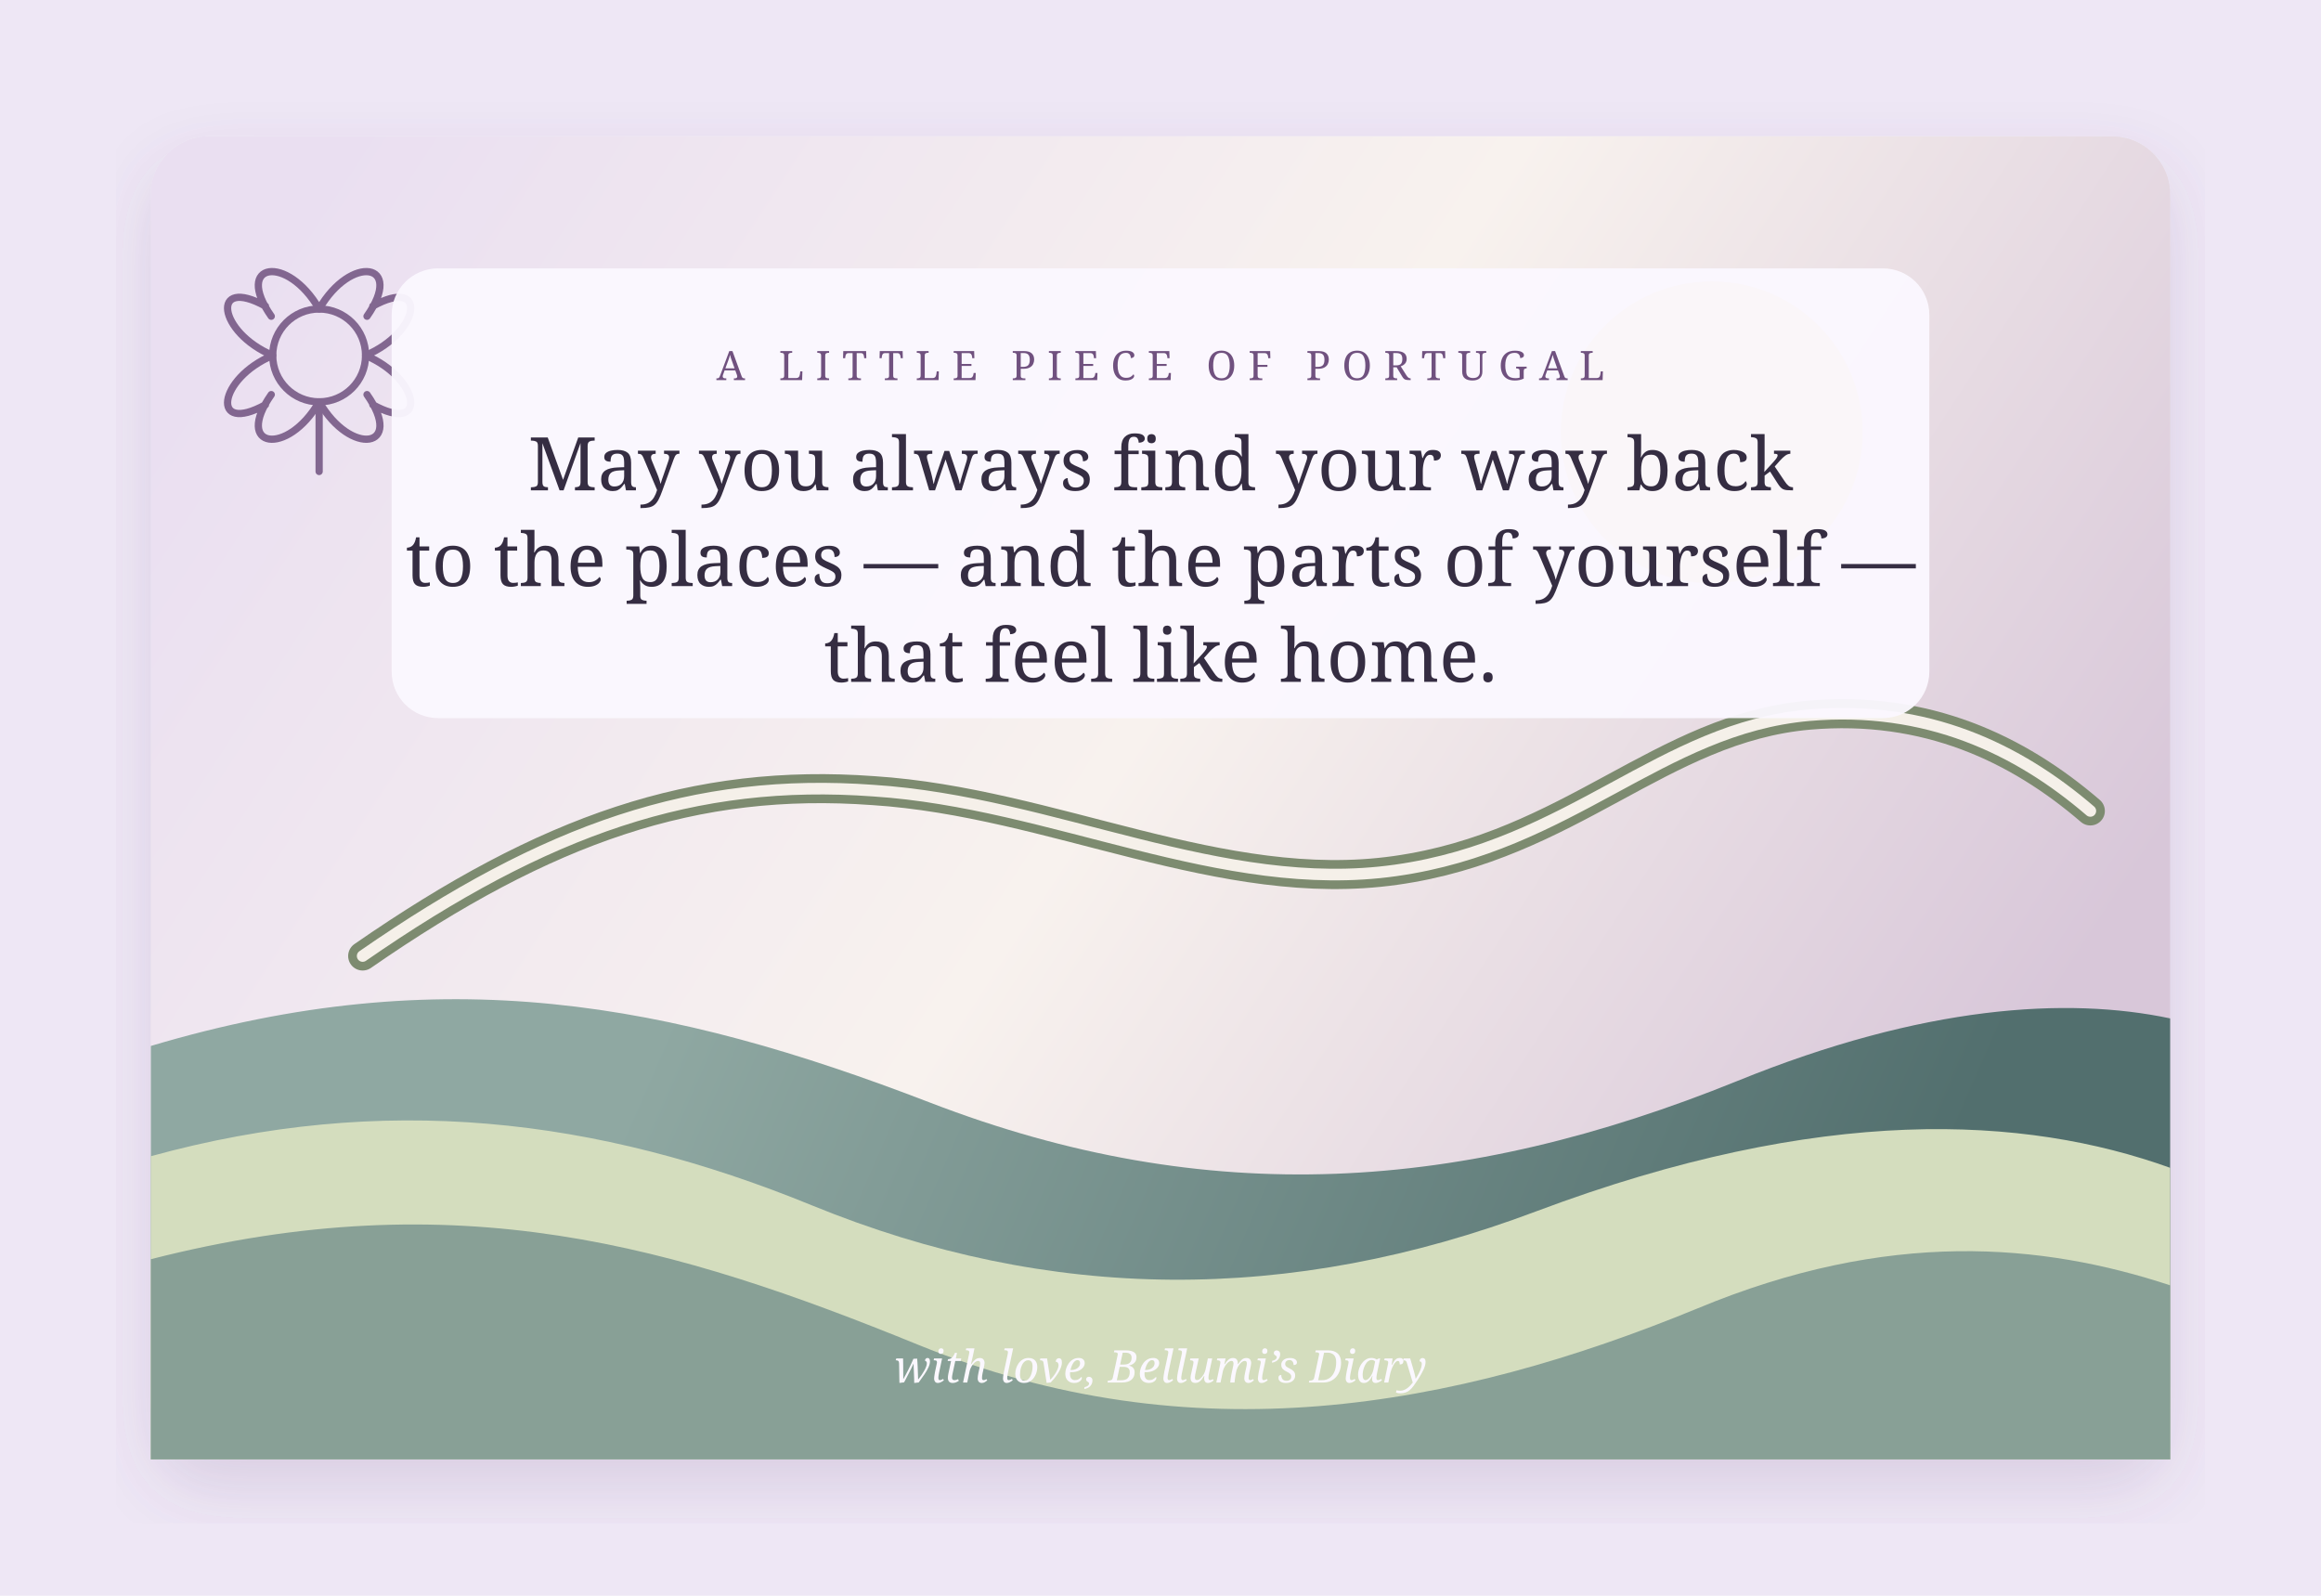
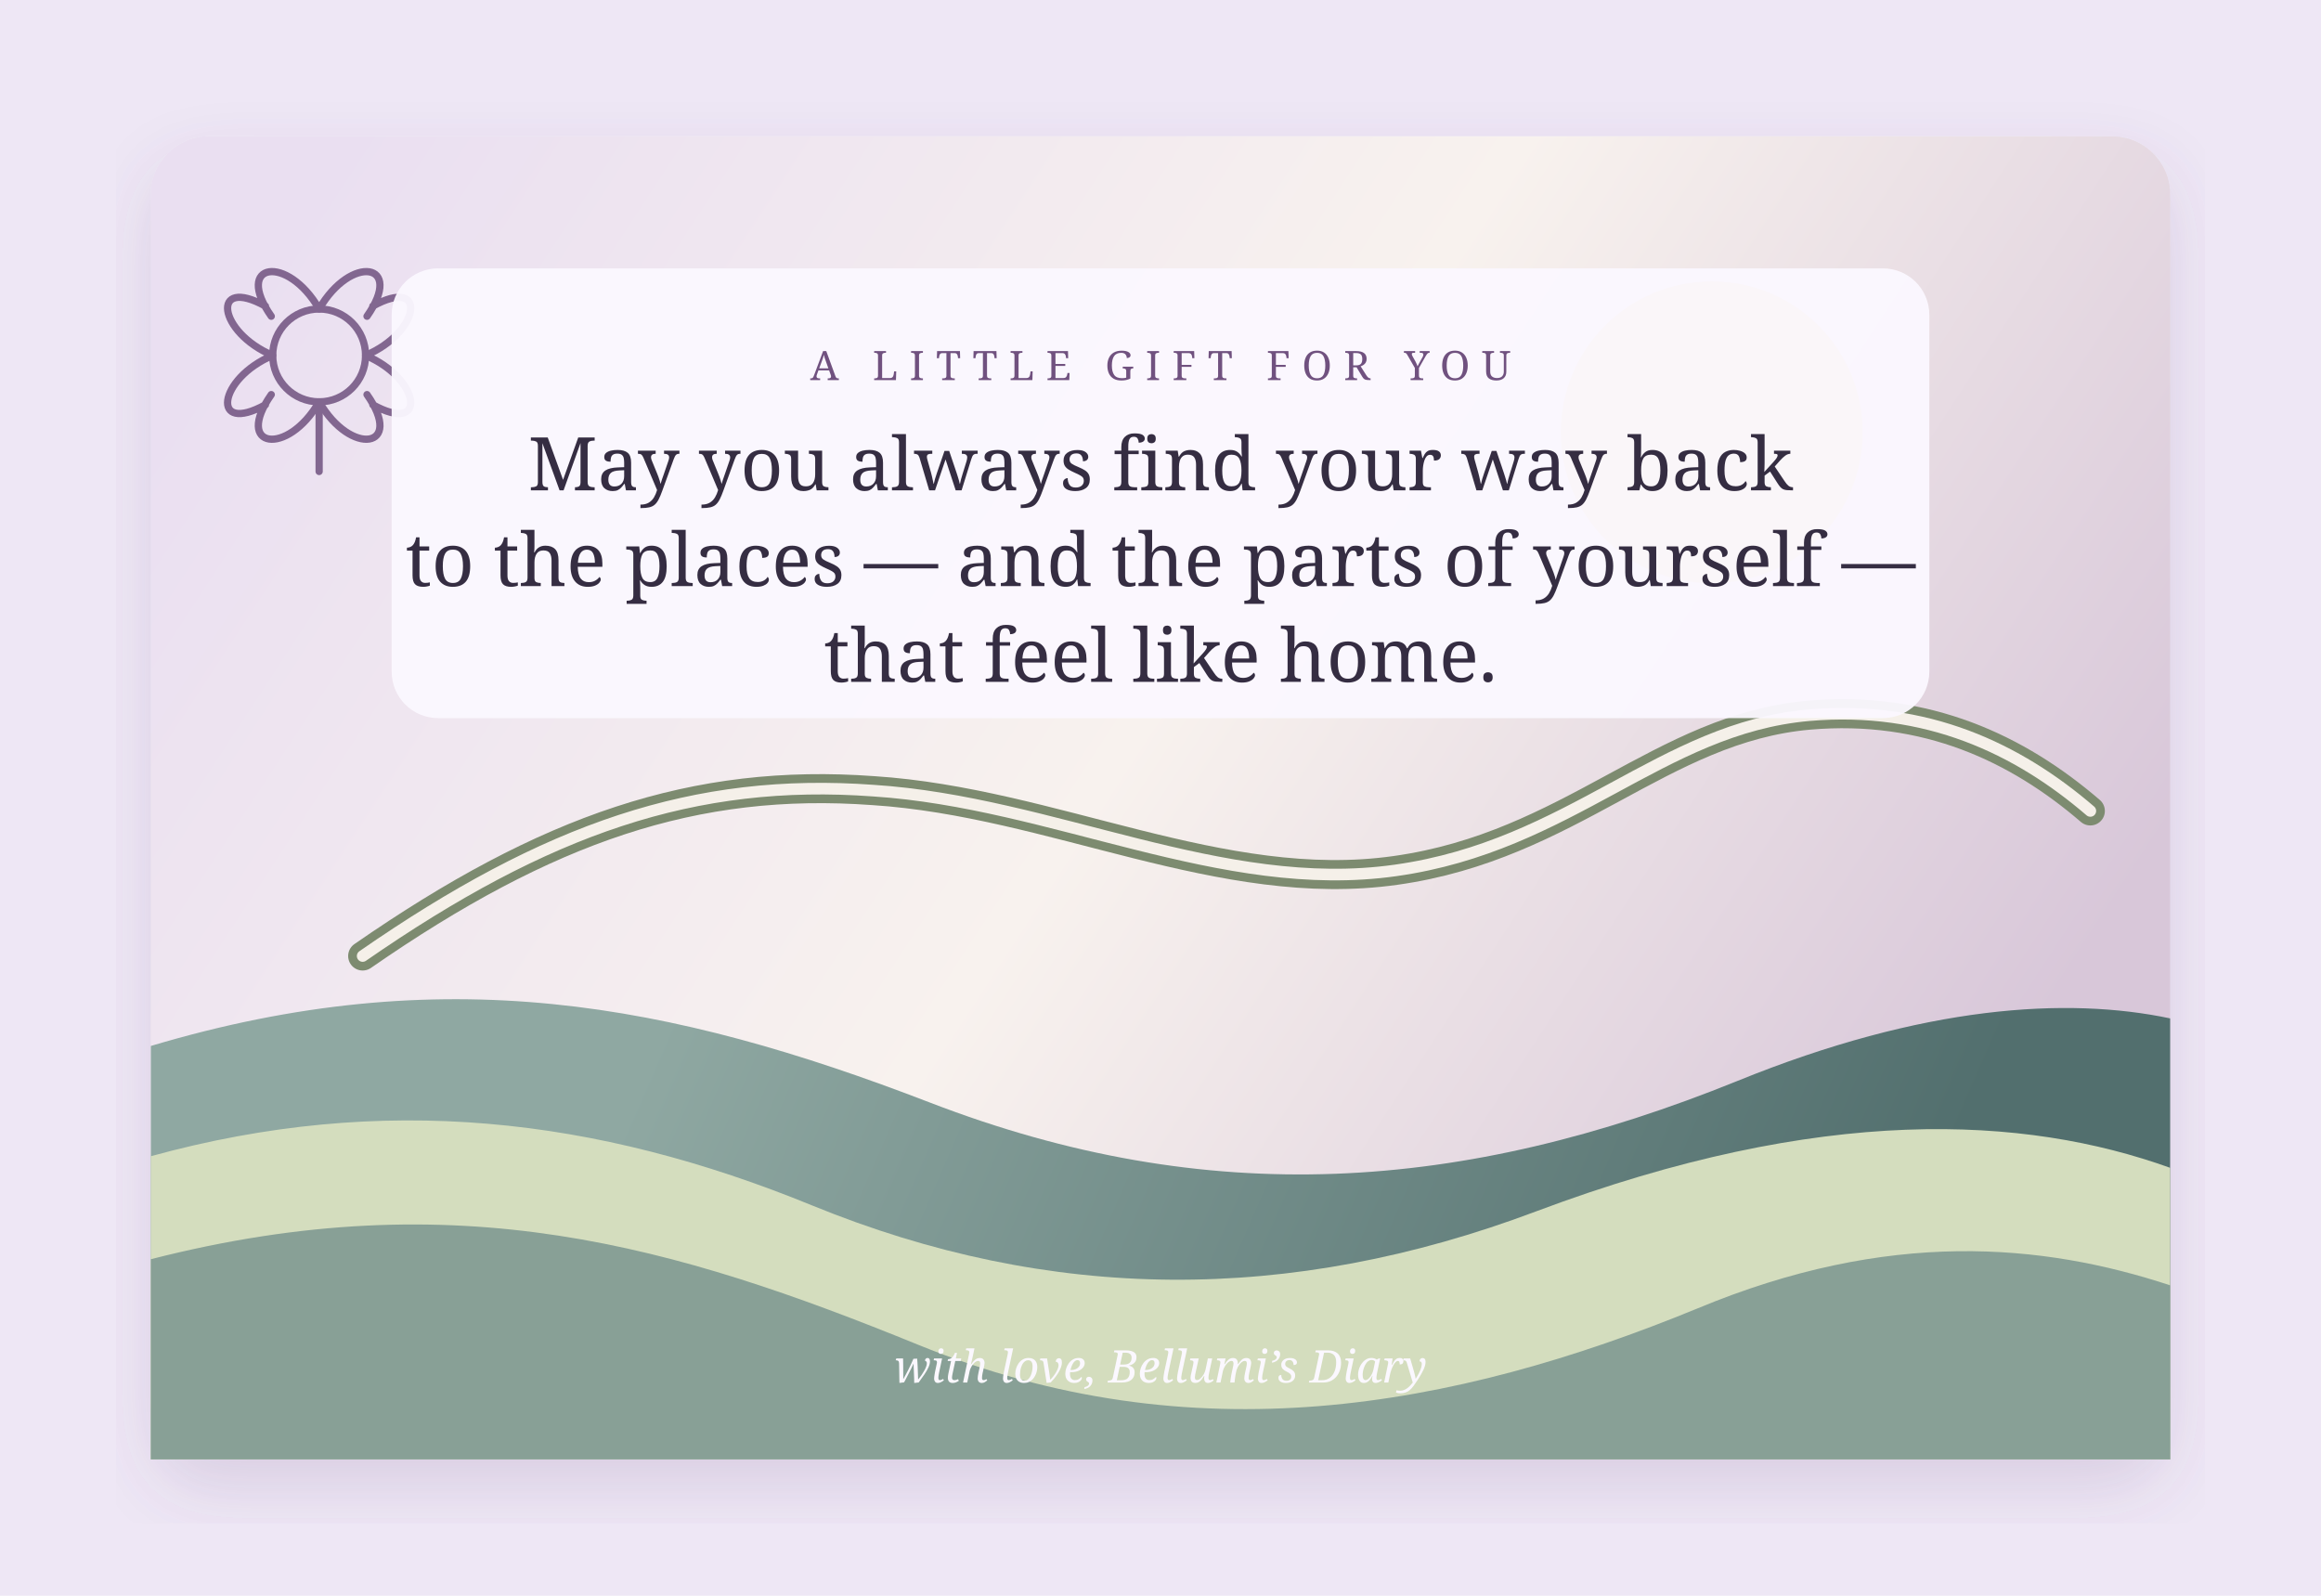
<svg xmlns="http://www.w3.org/2000/svg" width="1600" height="1100" viewBox="0 0 1600 1100" fill="none">
  <defs>
    <linearGradient id="sky" x1="240" y1="90" x2="1340" y2="810" gradientUnits="userSpaceOnUse">
      <stop stop-color="#EADFF1" />
      <stop offset=".52" stop-color="#F8F2EE" />
      <stop offset="1" stop-color="#D8C7D9" />
    </linearGradient>
    <linearGradient id="sea" x1="460" y1="700" x2="1240" y2="1040" gradientUnits="userSpaceOnUse">
      <stop stop-color="#8FA8A2" />
      <stop offset="1" stop-color="#526F6E" />
    </linearGradient>
    <filter id="shadow" x="80" y="50" width="1440" height="1000" filterUnits="userSpaceOnUse">
      <feDropShadow dx="0" dy="20" stdDeviation="22" flood-color="#70517F" flood-opacity=".16" />
    </filter>
  </defs>
  <rect width="1600" height="1100" fill="#EEE7F5" />
  <rect x="104" y="94" width="1392" height="912" rx="40" fill="url(#sky)" filter="url(#shadow)" />
  <circle cx="1180" cy="298" r="104" fill="#E9C86B" opacity=".88" />
  <path d="M104 721C305 661 462 691 641 760C833 834 1008 822 1198 745C1326 693 1425 687 1496 702V1006H104V721Z" fill="url(#sea)" />
  <path d="M104 797C264 753 411 770 560 831C724 898 889 899 1059 835C1256 761 1396 769 1496 805V1006H104V797Z" fill="#D4DDBE" />
  <path d="M104 868C315 814 466 859 633 927C822 1004 1002 971 1170 902C1302 847 1408 857 1496 886V1006H104V868Z" fill="#88A096" />
  <path d="M250 659C377 571 479 536 602 545C726 553 842 617 962 600C1083 583 1145 502 1247 493C1328 486 1391 516 1441 559" stroke="#7D8B70" stroke-width="20" stroke-linecap="round" />
  <path d="M250 659C377 571 479 536 602 545C726 553 842 617 962 600C1083 583 1145 502 1247 493C1328 486 1391 516 1441 559" stroke="#F5F0E9" stroke-width="8" stroke-linecap="round" />
  <g opacity=".85" stroke="#70517F" stroke-width="5" stroke-linecap="round" stroke-linejoin="round">
    <circle cx="220" cy="245" r="32" />
    <path d="M220 213C198 175 161 181 187 218M188 245C150 229 145 190 183 211M220 213C242 175 279 181 253 218M252 245C290 229 295 190 257 211M220 277C198 315 161 309 187 272M188 245C150 261 145 300 183 279M220 277C242 315 279 309 253 272M252 245C290 261 295 300 257 279" />
    <path d="M220 277V325" />
  </g>
  <g fill="#FBF8FF" opacity=".95">
    <rect x="270" y="185" width="1060" height="310" rx="32" />
  </g>
-   <text x="800" y="262" text-anchor="middle" fill="#70517F" font-family="Georgia, serif" font-size="28" letter-spacing="8">A LITTLE PIECE OF PORTUGAL</text>
+   <text x="800" y="262" text-anchor="middle" fill="#70517F" font-family="Georgia, serif" font-size="28" letter-spacing="8">A LITTLE GIFT FOR YOU</text>
  <text x="800" y="338" text-anchor="middle" fill="#352D42" font-family="Georgia, serif" font-size="51">May you always find your way back</text>
  <text x="800" y="404" text-anchor="middle" fill="#352D42" font-family="Georgia, serif" font-size="51">to the places — and the parts of yourself —</text>
  <text x="800" y="470" text-anchor="middle" fill="#352D42" font-family="Georgia, serif" font-size="51">that feel like home.</text>
  <text x="800" y="953" text-anchor="middle" fill="#FBF8FF" font-family="Georgia, serif" font-size="31" font-style="italic">with love, Bellumi’s Diary</text>
</svg>
